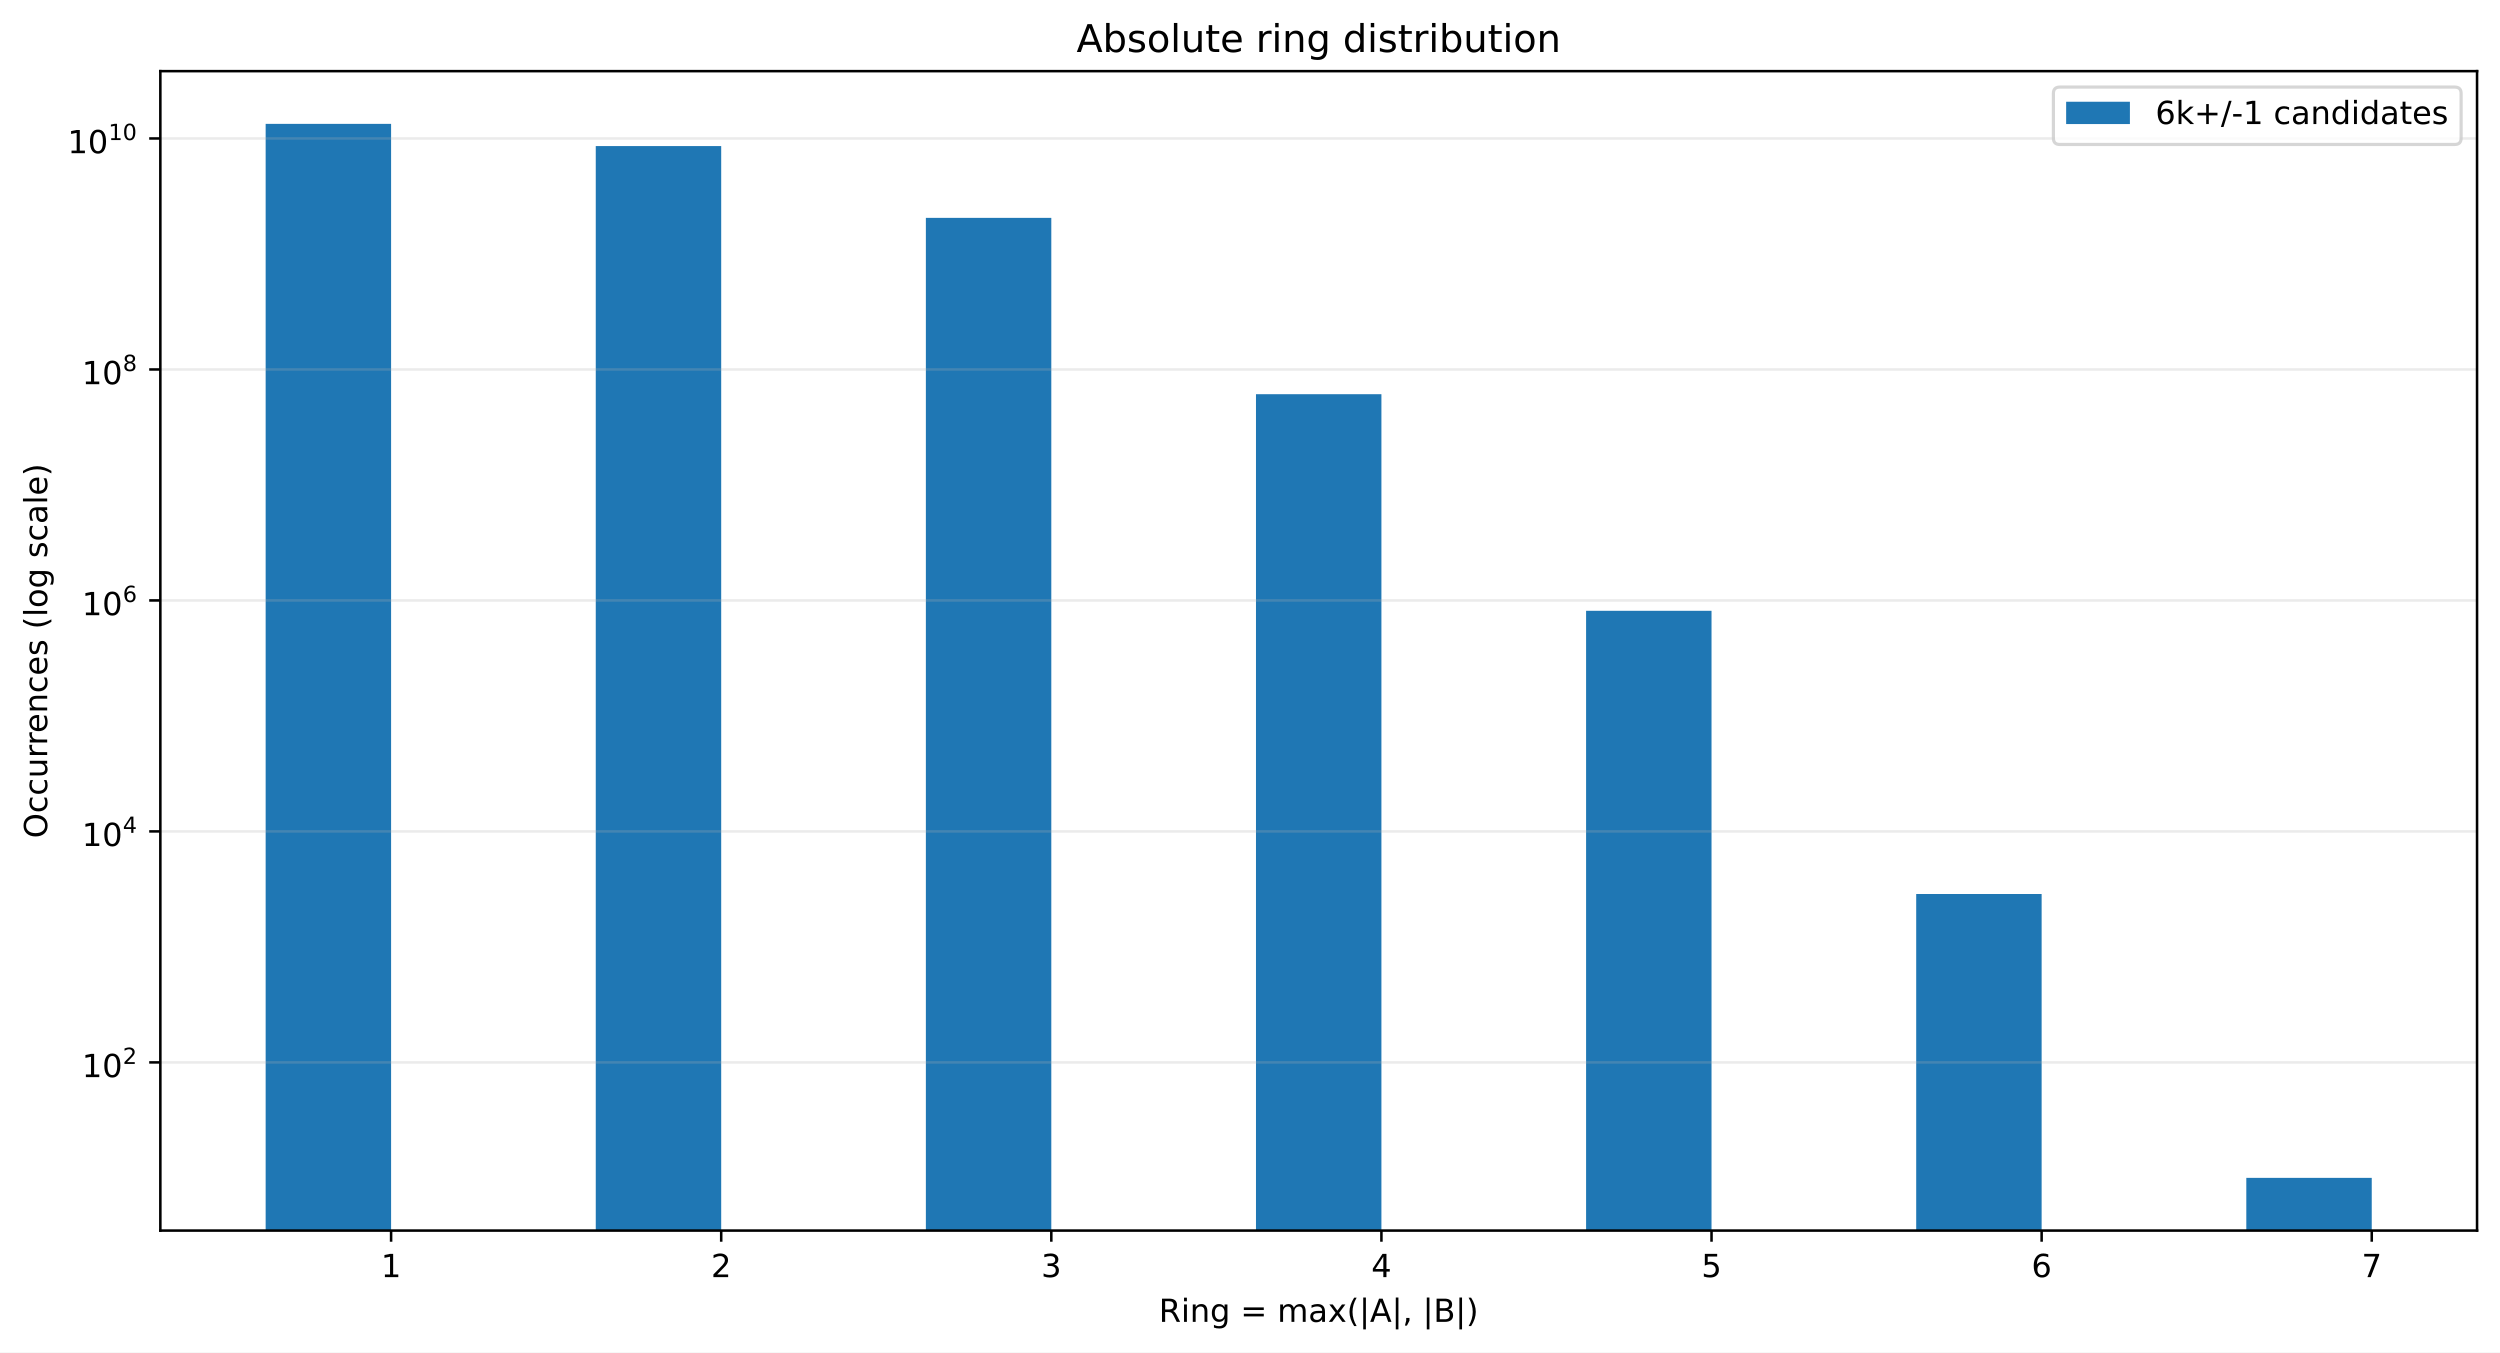
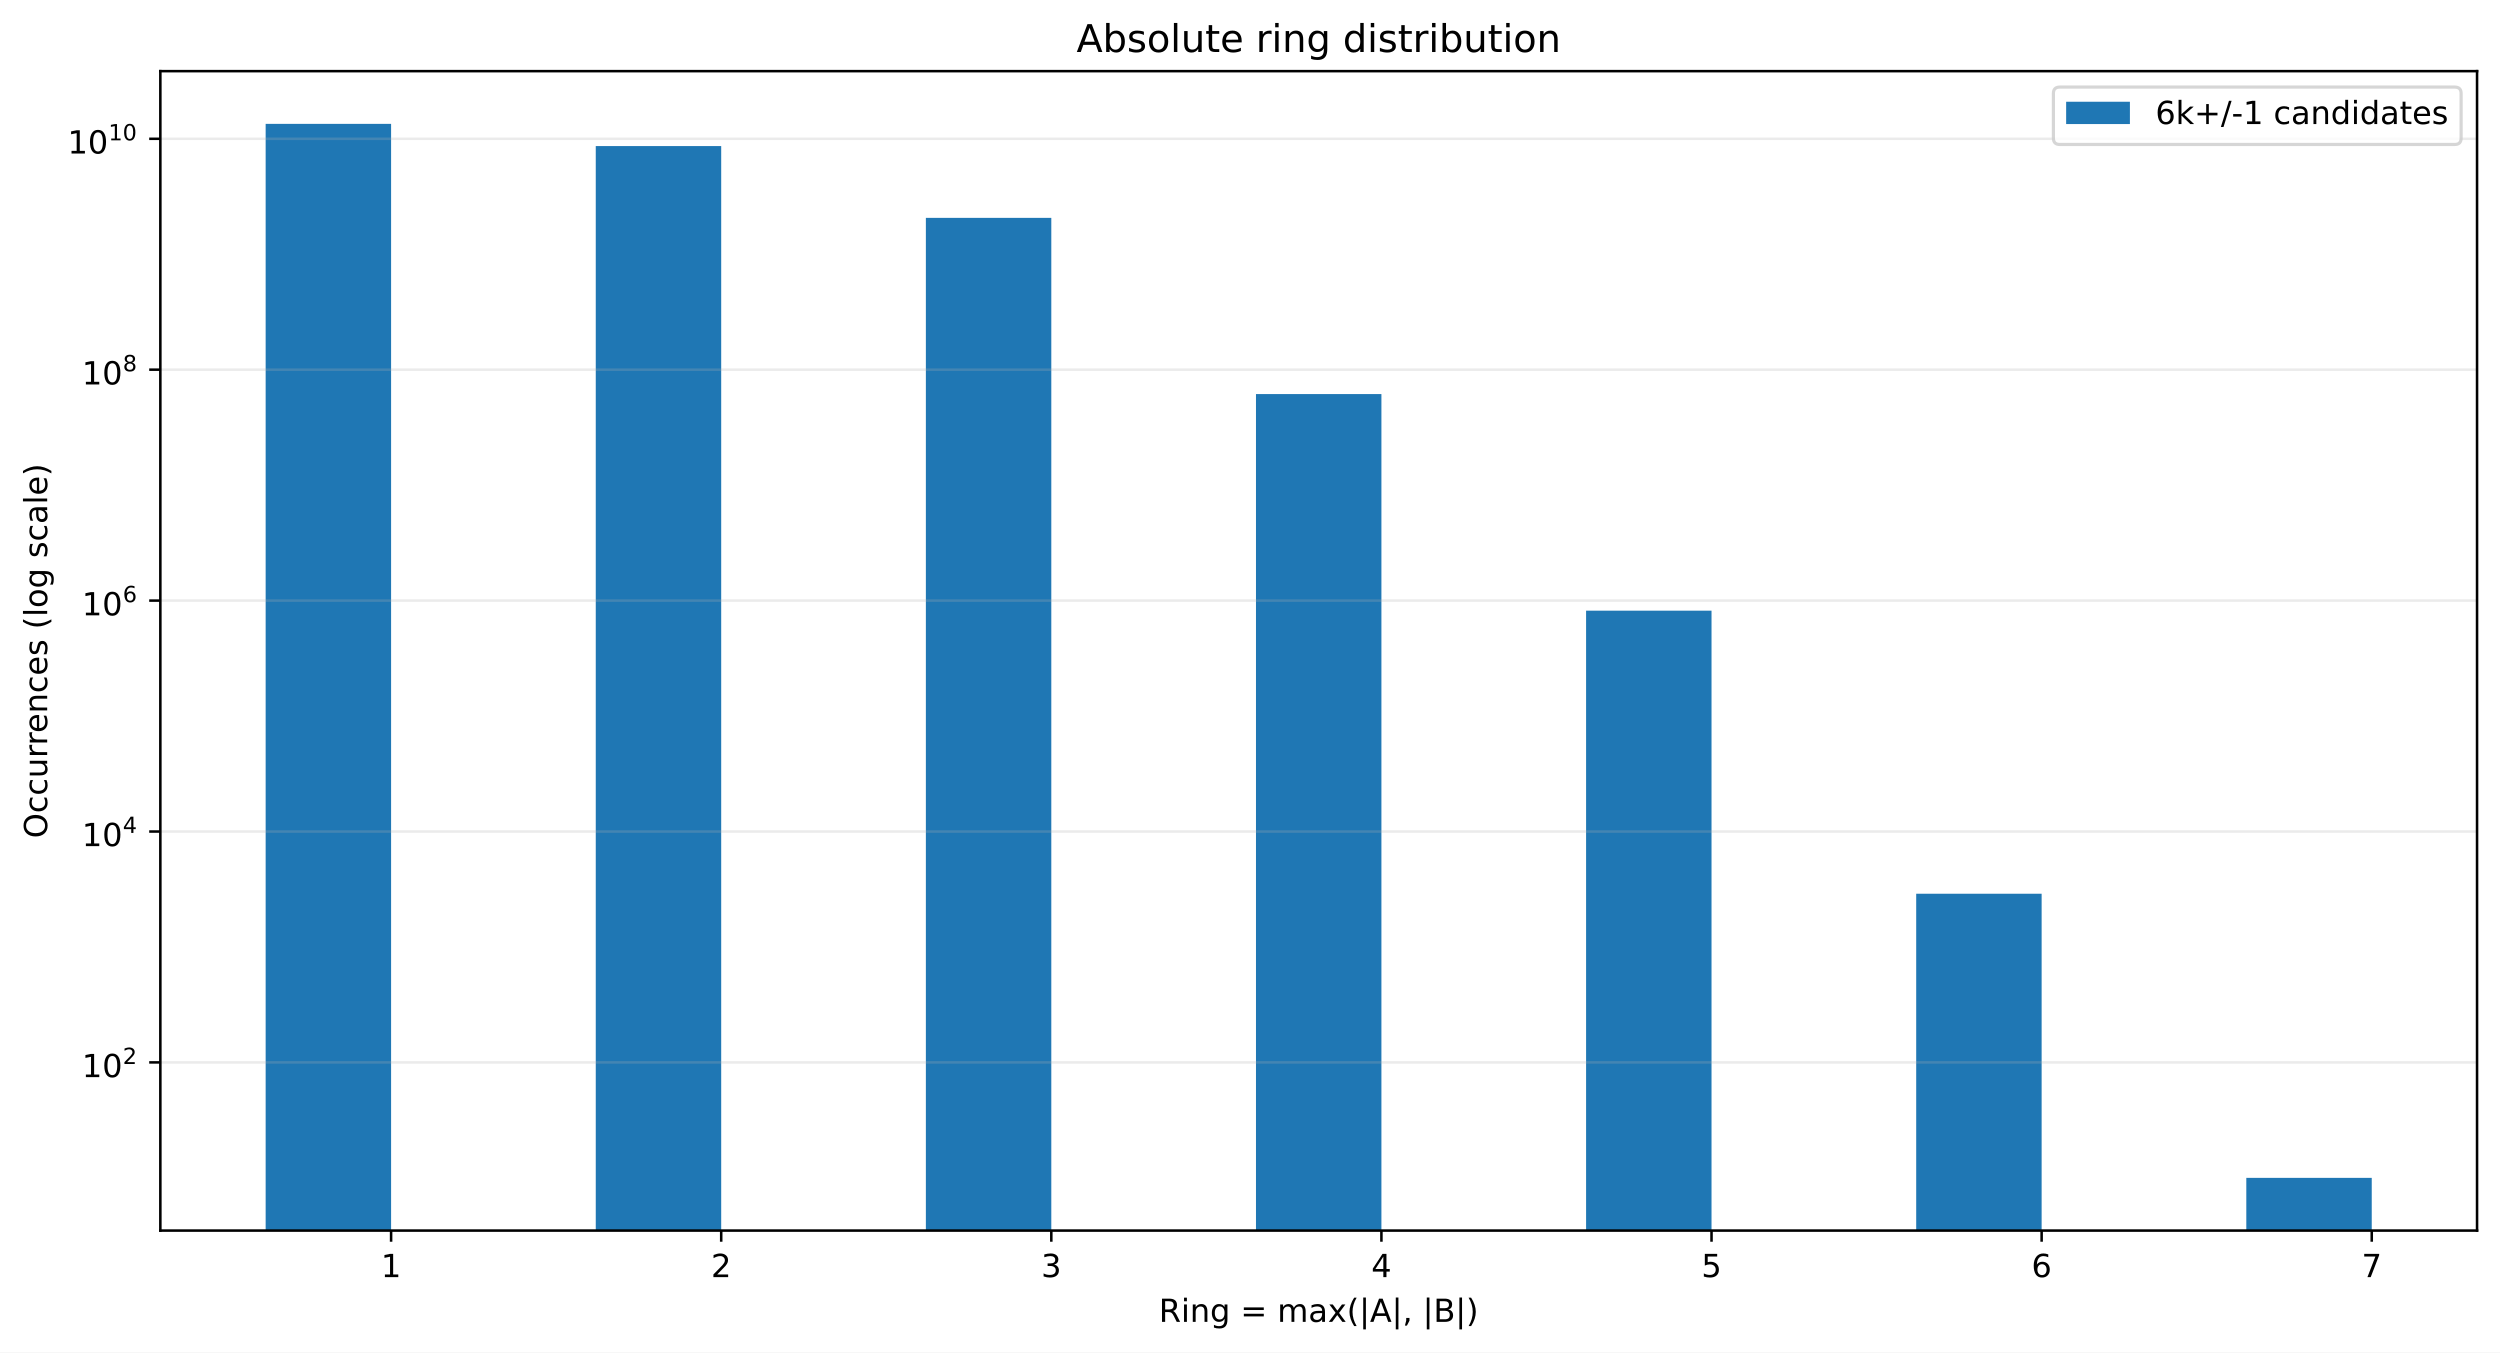
<svg xmlns="http://www.w3.org/2000/svg" xmlns:xlink="http://www.w3.org/1999/xlink" width="784.258pt" height="424.28pt" viewBox="0 0 784.258 424.28" version="1.1">
  <defs>
    <style type="text/css">*{stroke-linejoin: round; stroke-linecap: butt}</style>
  </defs>
  <g id="figure_1">
    <g id="patch_1">
      <path d="M 0 424.28  L 784.258 424.28  L 784.258 0  L 0 0  z " style="fill: #ffffff" />
    </g>
    <g id="axes_1">
      <g id="patch_2">
        <path d="M 50.301 386.036  L 777.058 386.036  L 777.058 22.318  L 50.301 22.318  z " style="fill: #ffffff" />
      </g>
      <g id="patch_3">
-         <path d="M 83.335 36634.603  L 122.687 36634.603  L 122.687 38.851  L 83.335 38.851  z " clip-path="url(#pd83f4d2176)" style="fill: #1f77b4" />
+         <path d="M 83.335 36624.26  L 122.687 36624.26  L 122.687 38.851  L 83.335 38.851  z " clip-path="url(#pac79f79b85)" style="fill: #1f77b4" />
      </g>
      <g id="patch_4">
-         <path d="M 186.891 36634.603  L 226.243 36634.603  L 226.243 45.824  L 186.891 45.824  z " clip-path="url(#pd83f4d2176)" style="fill: #1f77b4" />
+         <path d="M 186.891 36624.26  L 226.243 36624.26  L 226.243 45.822  L 186.891 45.822  z " clip-path="url(#pac79f79b85)" style="fill: #1f77b4" />
      </g>
      <g id="patch_5">
-         <path d="M 290.448 36634.603  L 329.799 36634.603  L 329.799 68.347  L 290.448 68.347  z " clip-path="url(#pd83f4d2176)" style="fill: #1f77b4" />
+         <path d="M 290.448 36624.26  L 329.799 36624.26  L 329.799 68.339  L 290.448 68.339  z " clip-path="url(#pac79f79b85)" style="fill: #1f77b4" />
      </g>
      <g id="patch_6">
-         <path d="M 394.004 36634.603  L 433.355 36634.603  L 433.355 123.654  L 394.004 123.654  z " clip-path="url(#pd83f4d2176)" style="fill: #1f77b4" />
+         <path d="M 394.004 36624.26  L 433.355 36624.26  L 433.355 123.629  L 394.004 123.629  z " clip-path="url(#pac79f79b85)" style="fill: #1f77b4" />
      </g>
      <g id="patch_7">
-         <path d="M 497.56 36634.603  L 536.912 36634.603  L 536.912 191.607  L 497.56 191.607  z " clip-path="url(#pd83f4d2176)" style="fill: #1f77b4" />
+         <path d="M 497.56 36624.26  L 536.912 36624.26  L 536.912 191.563  L 497.56 191.563  z " clip-path="url(#pac79f79b85)" style="fill: #1f77b4" />
      </g>
      <g id="patch_8">
-         <path d="M 601.116 36634.603  L 640.468 36634.603  L 640.468 280.457  L 601.116 280.457  z " clip-path="url(#pd83f4d2176)" style="fill: #1f77b4" />
+         <path d="M 601.116 36624.26  L 640.468 36624.26  L 640.468 280.357  L 601.116 280.357  z " clip-path="url(#pac79f79b85)" style="fill: #1f77b4" />
      </g>
      <g id="patch_9">
-         <path d="M 704.673 36634.603  L 744.024 36634.603  L 744.024 369.503  L 704.673 369.503  z " clip-path="url(#pd83f4d2176)" style="fill: #1f77b4" />
+         <path d="M 704.673 36624.26  L 744.024 36624.26  L 744.024 369.503  L 704.673 369.503  z " clip-path="url(#pac79f79b85)" style="fill: #1f77b4" />
      </g>
      <g id="matplotlib.axis_1">
        <g id="xtick_1">
          <g id="line2d_1">
            <defs>
-               <path id="m7e9b972727" d="M 0 0  L 0 3.5  " style="stroke: #000000; stroke-width: 0.8" />
+               <path id="m4d14ade709" d="M 0 0  L 0 3.5  " style="stroke: #000000; stroke-width: 0.8" />
            </defs>
            <g>
-               <use xlink:href="#m7e9b972727" x="122.687" y="386.036" style="stroke: #000000; stroke-width: 0.8" />
+               <use xlink:href="#m4d14ade709" x="122.687" y="386.036" style="stroke: #000000; stroke-width: 0.8" />
            </g>
          </g>
          <g id="text_1">
            <g transform="translate(119.5053 400.6334) scale(0.1 -0.1)">
              <defs>
                <path id="DejaVuSans-14" d="M 794 531  L 1825 531  L 1825 4091  L 703 3866  L 703 4441  L 1819 4666  L 2450 4666  L 2450 531  L 3481 531  L 3481 0  L 794 0  L 794 531  z " transform="scale(0.015625)" />
              </defs>
              <use xlink:href="#DejaVuSans-14" />
            </g>
          </g>
        </g>
        <g id="xtick_2">
          <g id="line2d_2">
            <g>
-               <use xlink:href="#m7e9b972727" x="226.243" y="386.036" style="stroke: #000000; stroke-width: 0.8" />
+               <use xlink:href="#m4d14ade709" x="226.243" y="386.036" style="stroke: #000000; stroke-width: 0.8" />
            </g>
          </g>
          <g id="text_2">
            <g transform="translate(223.0616 400.6334) scale(0.1 -0.1)">
              <defs>
                <path id="DejaVuSans-15" d="M 1228 531  L 3431 531  L 3431 0  L 469 0  L 469 531  Q 828 903 1448 1529  Q 2069 2156 2228 2338  Q 2531 2678 2651 2914  Q 2772 3150 2772 3378  Q 2772 3750 2511 3984  Q 2250 4219 1831 4219  Q 1534 4219 1204 4116  Q 875 4013 500 3803  L 500 4441  Q 881 4594 1212 4672  Q 1544 4750 1819 4750  Q 2544 4750 2975 4387  Q 3406 4025 3406 3419  Q 3406 3131 3298 2873  Q 3191 2616 2906 2266  Q 2828 2175 2409 1742  Q 1991 1309 1228 531  z " transform="scale(0.015625)" />
              </defs>
              <use xlink:href="#DejaVuSans-15" />
            </g>
          </g>
        </g>
        <g id="xtick_3">
          <g id="line2d_3">
            <g>
-               <use xlink:href="#m7e9b972727" x="329.799" y="386.036" style="stroke: #000000; stroke-width: 0.8" />
+               <use xlink:href="#m4d14ade709" x="329.799" y="386.036" style="stroke: #000000; stroke-width: 0.8" />
            </g>
          </g>
          <g id="text_3">
            <g transform="translate(326.6178 400.6334) scale(0.1 -0.1)">
              <defs>
                <path id="DejaVuSans-16" d="M 2597 2516  Q 3050 2419 3304 2112  Q 3559 1806 3559 1356  Q 3559 666 3084 287  Q 2609 -91 1734 -91  Q 1441 -91 1130 -33  Q 819 25 488 141  L 488 750  Q 750 597 1062 519  Q 1375 441 1716 441  Q 2309 441 2620 675  Q 2931 909 2931 1356  Q 2931 1769 2642 2001  Q 2353 2234 1838 2234  L 1294 2234  L 1294 2753  L 1863 2753  Q 2328 2753 2575 2939  Q 2822 3125 2822 3475  Q 2822 3834 2567 4026  Q 2313 4219 1838 4219  Q 1578 4219 1281 4162  Q 984 4106 628 3988  L 628 4550  Q 988 4650 1302 4700  Q 1616 4750 1894 4750  Q 2613 4750 3031 4423  Q 3450 4097 3450 3541  Q 3450 3153 3228 2886  Q 3006 2619 2597 2516  z " transform="scale(0.015625)" />
              </defs>
              <use xlink:href="#DejaVuSans-16" />
            </g>
          </g>
        </g>
        <g id="xtick_4">
          <g id="line2d_4">
            <g>
-               <use xlink:href="#m7e9b972727" x="433.355" y="386.036" style="stroke: #000000; stroke-width: 0.8" />
+               <use xlink:href="#m4d14ade709" x="433.355" y="386.036" style="stroke: #000000; stroke-width: 0.8" />
            </g>
          </g>
          <g id="text_4">
            <g transform="translate(430.174 400.6334) scale(0.1 -0.1)">
              <defs>
                <path id="DejaVuSans-17" d="M 2419 4116  L 825 1625  L 2419 1625  L 2419 4116  z M 2253 4666  L 3047 4666  L 3047 1625  L 3713 1625  L 3713 1100  L 3047 1100  L 3047 0  L 2419 0  L 2419 1100  L 313 1100  L 313 1709  L 2253 4666  z " transform="scale(0.015625)" />
              </defs>
              <use xlink:href="#DejaVuSans-17" />
            </g>
          </g>
        </g>
        <g id="xtick_5">
          <g id="line2d_5">
            <g>
-               <use xlink:href="#m7e9b972727" x="536.912" y="386.036" style="stroke: #000000; stroke-width: 0.8" />
+               <use xlink:href="#m4d14ade709" x="536.912" y="386.036" style="stroke: #000000; stroke-width: 0.8" />
            </g>
          </g>
          <g id="text_5">
            <g transform="translate(533.7303 400.6334) scale(0.1 -0.1)">
              <defs>
                <path id="DejaVuSans-18" d="M 691 4666  L 3169 4666  L 3169 4134  L 1269 4134  L 1269 2991  Q 1406 3038 1543 3061  Q 1681 3084 1819 3084  Q 2600 3084 3056 2656  Q 3513 2228 3513 1497  Q 3513 744 3044 326  Q 2575 -91 1722 -91  Q 1428 -91 1123 -41  Q 819 9 494 109  L 494 744  Q 775 591 1075 516  Q 1375 441 1709 441  Q 2250 441 2565 725  Q 2881 1009 2881 1497  Q 2881 1984 2565 2268  Q 2250 2553 1709 2553  Q 1456 2553 1204 2497  Q 953 2441 691 2322  L 691 4666  z " transform="scale(0.015625)" />
              </defs>
              <use xlink:href="#DejaVuSans-18" />
            </g>
          </g>
        </g>
        <g id="xtick_6">
          <g id="line2d_6">
            <g>
-               <use xlink:href="#m7e9b972727" x="640.468" y="386.036" style="stroke: #000000; stroke-width: 0.8" />
+               <use xlink:href="#m4d14ade709" x="640.468" y="386.036" style="stroke: #000000; stroke-width: 0.8" />
            </g>
          </g>
          <g id="text_6">
            <g transform="translate(637.2865 400.6334) scale(0.1 -0.1)">
              <defs>
                <path id="DejaVuSans-19" d="M 2113 2584  Q 1688 2584 1439 2293  Q 1191 2003 1191 1497  Q 1191 994 1439 701  Q 1688 409 2113 409  Q 2538 409 2786 701  Q 3034 994 3034 1497  Q 3034 2003 2786 2293  Q 2538 2584 2113 2584  z M 3366 4563  L 3366 3988  Q 3128 4100 2886 4159  Q 2644 4219 2406 4219  Q 1781 4219 1451 3797  Q 1122 3375 1075 2522  Q 1259 2794 1537 2939  Q 1816 3084 2150 3084  Q 2853 3084 3261 2657  Q 3669 2231 3669 1497  Q 3669 778 3244 343  Q 2819 -91 2113 -91  Q 1303 -91 875 529  Q 447 1150 447 2328  Q 447 3434 972 4092  Q 1497 4750 2381 4750  Q 2619 4750 2861 4703  Q 3103 4656 3366 4563  z " transform="scale(0.015625)" />
              </defs>
              <use xlink:href="#DejaVuSans-19" />
            </g>
          </g>
        </g>
        <g id="xtick_7">
          <g id="line2d_7">
            <g>
-               <use xlink:href="#m7e9b972727" x="744.024" y="386.036" style="stroke: #000000; stroke-width: 0.8" />
+               <use xlink:href="#m4d14ade709" x="744.024" y="386.036" style="stroke: #000000; stroke-width: 0.8" />
            </g>
          </g>
          <g id="text_7">
            <g transform="translate(740.8427 400.6334) scale(0.1 -0.1)">
              <defs>
                <path id="DejaVuSans-1a" d="M 525 4666  L 3525 4666  L 3525 4397  L 1831 0  L 1172 0  L 2766 4134  L 525 4134  L 525 4666  z " transform="scale(0.015625)" />
              </defs>
              <use xlink:href="#DejaVuSans-1a" />
            </g>
          </g>
        </g>
        <g id="text_8">
          <g transform="translate(363.5437 414.678) scale(0.1 -0.1)">
            <defs>
              <path id="DejaVuSans-35" d="M 2841 2188  Q 3044 2119 3236 1894  Q 3428 1669 3622 1275  L 4263 0  L 3584 0  L 2988 1197  Q 2756 1666 2539 1819  Q 2322 1972 1947 1972  L 1259 1972  L 1259 0  L 628 0  L 628 4666  L 2053 4666  Q 2853 4666 3247 4331  Q 3641 3997 3641 3322  Q 3641 2881 3436 2590  Q 3231 2300 2841 2188  z M 1259 4147  L 1259 2491  L 2053 2491  Q 2509 2491 2742 2702  Q 2975 2913 2975 3322  Q 2975 3731 2742 3939  Q 2509 4147 2053 4147  L 1259 4147  z " transform="scale(0.015625)" />
              <path id="DejaVuSans-4c" d="M 603 3500  L 1178 3500  L 1178 0  L 603 0  L 603 3500  z M 603 4863  L 1178 4863  L 1178 4134  L 603 4134  L 603 4863  z " transform="scale(0.015625)" />
              <path id="DejaVuSans-51" d="M 3513 2113  L 3513 0  L 2938 0  L 2938 2094  Q 2938 2591 2744 2837  Q 2550 3084 2163 3084  Q 1697 3084 1428 2787  Q 1159 2491 1159 1978  L 1159 0  L 581 0  L 581 3500  L 1159 3500  L 1159 2956  Q 1366 3272 1645 3428  Q 1925 3584 2291 3584  Q 2894 3584 3203 3211  Q 3513 2838 3513 2113  z " transform="scale(0.015625)" />
              <path id="DejaVuSans-4a" d="M 2906 1791  Q 2906 2416 2648 2759  Q 2391 3103 1925 3103  Q 1463 3103 1205 2759  Q 947 2416 947 1791  Q 947 1169 1205 825  Q 1463 481 1925 481  Q 2391 481 2648 825  Q 2906 1169 2906 1791  z M 3481 434  Q 3481 -459 3084 -895  Q 2688 -1331 1869 -1331  Q 1566 -1331 1297 -1286  Q 1028 -1241 775 -1147  L 775 -588  Q 1028 -725 1275 -790  Q 1522 -856 1778 -856  Q 2344 -856 2625 -561  Q 2906 -266 2906 331  L 2906 616  Q 2728 306 2450 153  Q 2172 0 1784 0  Q 1141 0 747 490  Q 353 981 353 1791  Q 353 2603 747 3093  Q 1141 3584 1784 3584  Q 2172 3584 2450 3431  Q 2728 3278 2906 2969  L 2906 3500  L 3481 3500  L 3481 434  z " transform="scale(0.015625)" />
              <path id="DejaVuSans-3" transform="scale(0.015625)" />
              <path id="DejaVuSans-20" d="M 678 2906  L 4684 2906  L 4684 2381  L 678 2381  L 678 2906  z M 678 1631  L 4684 1631  L 4684 1100  L 678 1100  L 678 1631  z " transform="scale(0.015625)" />
              <path id="DejaVuSans-50" d="M 3328 2828  Q 3544 3216 3844 3400  Q 4144 3584 4550 3584  Q 5097 3584 5394 3201  Q 5691 2819 5691 2113  L 5691 0  L 5113 0  L 5113 2094  Q 5113 2597 4934 2840  Q 4756 3084 4391 3084  Q 3944 3084 3684 2787  Q 3425 2491 3425 1978  L 3425 0  L 2847 0  L 2847 2094  Q 2847 2600 2669 2842  Q 2491 3084 2119 3084  Q 1678 3084 1418 2786  Q 1159 2488 1159 1978  L 1159 0  L 581 0  L 581 3500  L 1159 3500  L 1159 2956  Q 1356 3278 1631 3431  Q 1906 3584 2284 3584  Q 2666 3584 2933 3390  Q 3200 3197 3328 2828  z " transform="scale(0.015625)" />
              <path id="DejaVuSans-44" d="M 2194 1759  Q 1497 1759 1228 1600  Q 959 1441 959 1056  Q 959 750 1161 570  Q 1363 391 1709 391  Q 2188 391 2477 730  Q 2766 1069 2766 1631  L 2766 1759  L 2194 1759  z M 3341 1997  L 3341 0  L 2766 0  L 2766 531  Q 2569 213 2275 61  Q 1981 -91 1556 -91  Q 1019 -91 701 211  Q 384 513 384 1019  Q 384 1609 779 1909  Q 1175 2209 1959 2209  L 2766 2209  L 2766 2266  Q 2766 2663 2505 2880  Q 2244 3097 1772 3097  Q 1472 3097 1187 3025  Q 903 2953 641 2809  L 641 3341  Q 956 3463 1253 3523  Q 1550 3584 1831 3584  Q 2591 3584 2966 3190  Q 3341 2797 3341 1997  z " transform="scale(0.015625)" />
              <path id="DejaVuSans-5b" d="M 3513 3500  L 2247 1797  L 3578 0  L 2900 0  L 1881 1375  L 863 0  L 184 0  L 1544 1831  L 300 3500  L 978 3500  L 1906 2253  L 2834 3500  L 3513 3500  z " transform="scale(0.015625)" />
              <path id="DejaVuSans-b" d="M 1984 4856  Q 1566 4138 1362 3434  Q 1159 2731 1159 2009  Q 1159 1288 1364 580  Q 1569 -128 1984 -844  L 1484 -844  Q 1016 -109 783 600  Q 550 1309 550 2009  Q 550 2706 781 3412  Q 1013 4119 1484 4856  L 1984 4856  z " transform="scale(0.015625)" />
              <path id="DejaVuSans-5f" d="M 1344 4891  L 1344 -1509  L 813 -1509  L 813 4891  L 1344 4891  z " transform="scale(0.015625)" />
              <path id="DejaVuSans-24" d="M 2188 4044  L 1331 1722  L 3047 1722  L 2188 4044  z M 1831 4666  L 2547 4666  L 4325 0  L 3669 0  L 3244 1197  L 1141 1197  L 716 0  L 50 0  L 1831 4666  z " transform="scale(0.015625)" />
              <path id="DejaVuSans-f" d="M 750 794  L 1409 794  L 1409 256  L 897 -744  L 494 -744  L 750 256  L 750 794  z " transform="scale(0.015625)" />
              <path id="DejaVuSans-25" d="M 1259 2228  L 1259 519  L 2272 519  Q 2781 519 3026 730  Q 3272 941 3272 1375  Q 3272 1813 3026 2020  Q 2781 2228 2272 2228  L 1259 2228  z M 1259 4147  L 1259 2741  L 2194 2741  Q 2656 2741 2882 2914  Q 3109 3088 3109 3444  Q 3109 3797 2882 3972  Q 2656 4147 2194 4147  L 1259 4147  z M 628 4666  L 2241 4666  Q 2963 4666 3353 4366  Q 3744 4066 3744 3513  Q 3744 3084 3544 2831  Q 3344 2578 2956 2516  Q 3422 2416 3680 2098  Q 3938 1781 3938 1306  Q 3938 681 3513 340  Q 3088 0 2303 0  L 628 0  L 628 4666  z " transform="scale(0.015625)" />
              <path id="DejaVuSans-c" d="M 513 4856  L 1013 4856  Q 1481 4119 1714 3412  Q 1947 2706 1947 2009  Q 1947 1309 1714 600  Q 1481 -109 1013 -844  L 513 -844  Q 928 -128 1133 580  Q 1338 1288 1338 2009  Q 1338 2731 1133 3434  Q 928 4138 513 4856  z " transform="scale(0.015625)" />
            </defs>
            <use xlink:href="#DejaVuSans-35" />
            <use xlink:href="#DejaVuSans-4c" transform="translate(69.48438 0)" />
            <use xlink:href="#DejaVuSans-51" transform="translate(97.26562 0)" />
            <use xlink:href="#DejaVuSans-4a" transform="translate(160.6406 0)" />
            <use xlink:href="#DejaVuSans-3" transform="translate(224.125 0)" />
            <use xlink:href="#DejaVuSans-20" transform="translate(255.9062 0)" />
            <use xlink:href="#DejaVuSans-3" transform="translate(339.7031 0)" />
            <use xlink:href="#DejaVuSans-50" transform="translate(371.4844 0)" />
            <use xlink:href="#DejaVuSans-44" transform="translate(468.8906 0)" />
            <use xlink:href="#DejaVuSans-5b" transform="translate(530.1719 0)" />
            <use xlink:href="#DejaVuSans-b" transform="translate(589.3594 0)" />
            <use xlink:href="#DejaVuSans-5f" transform="translate(628.375 0)" />
            <use xlink:href="#DejaVuSans-24" transform="translate(662.0625 0)" />
            <use xlink:href="#DejaVuSans-5f" transform="translate(730.4688 0)" />
            <use xlink:href="#DejaVuSans-f" transform="translate(764.1562 0)" />
            <use xlink:href="#DejaVuSans-3" transform="translate(795.9375 0)" />
            <use xlink:href="#DejaVuSans-5f" transform="translate(827.7188 0)" />
            <use xlink:href="#DejaVuSans-25" transform="translate(861.4062 0)" />
            <use xlink:href="#DejaVuSans-5f" transform="translate(930.0156 0)" />
            <use xlink:href="#DejaVuSans-c" transform="translate(963.7031 0)" />
          </g>
        </g>
      </g>
      <g id="matplotlib.axis_2">
        <g id="ytick_1">
          <g id="line2d_8">
-             <path d="M 50.301 333.274  L 777.058 333.274  " clip-path="url(#pd83f4d2176)" style="fill: none; stroke: #b0b0b0; stroke-opacity: 0.25; stroke-width: 0.8; stroke-linecap: square" />
+             <path d="M 50.301 333.285  L 777.058 333.285  " clip-path="url(#pac79f79b85)" style="fill: none; stroke: #b0b0b0; stroke-opacity: 0.25; stroke-width: 0.8; stroke-linecap: square" />
          </g>
          <g id="line2d_9">
            <defs>
-               <path id="m13b9e0df27" d="M 0 0  L -3.5 0  " style="stroke: #000000; stroke-width: 0.8" />
+               <path id="m7f73e4509e" d="M 0 0  L -3.5 0  " style="stroke: #000000; stroke-width: 0.8" />
            </defs>
            <g>
-               <use xlink:href="#m13b9e0df27" x="50.301" y="333.274" style="stroke: #000000; stroke-width: 0.8" />
+               <use xlink:href="#m7f73e4509e" x="50.301" y="333.285" style="stroke: #000000; stroke-width: 0.8" />
            </g>
          </g>
          <g id="text_9">
-             <g transform="translate(25.70078 337.9743) scale(0.1 -0.1)">
+             <g transform="translate(25.70078 337.9846) scale(0.1 -0.1)">
              <defs>
                <path id="DejaVuSans-13" d="M 2034 4250  Q 1547 4250 1301 3770  Q 1056 3291 1056 2328  Q 1056 1369 1301 889  Q 1547 409 2034 409  Q 2525 409 2770 889  Q 3016 1369 3016 2328  Q 3016 3291 2770 3770  Q 2525 4250 2034 4250  z M 2034 4750  Q 2819 4750 3233 4129  Q 3647 3509 3647 2328  Q 3647 1150 3233 529  Q 2819 -91 2034 -91  Q 1250 -91 836 529  Q 422 1150 422 2328  Q 422 3509 836 4129  Q 1250 4750 2034 4750  z " transform="scale(0.015625)" />
              </defs>
              <use xlink:href="#DejaVuSans-14" transform="translate(0 0.746875)" />
              <use xlink:href="#DejaVuSans-13" transform="translate(63.62305 0.746875)" />
              <use xlink:href="#DejaVuSans-15" transform="translate(128.2031 42.04688) scale(0.7)" />
            </g>
          </g>
        </g>
        <g id="ytick_2">
          <g id="line2d_10">
-             <path d="M 50.301 260.817  L 777.058 260.817  " clip-path="url(#pd83f4d2176)" style="fill: none; stroke: #b0b0b0; stroke-opacity: 0.25; stroke-width: 0.8; stroke-linecap: square" />
+             <path d="M 50.301 260.848  L 777.058 260.848  " clip-path="url(#pac79f79b85)" style="fill: none; stroke: #b0b0b0; stroke-opacity: 0.25; stroke-width: 0.8; stroke-linecap: square" />
          </g>
          <g id="line2d_11">
            <g>
-               <use xlink:href="#m13b9e0df27" x="50.301" y="260.817" style="stroke: #000000; stroke-width: 0.8" />
+               <use xlink:href="#m7f73e4509e" x="50.301" y="260.848" style="stroke: #000000; stroke-width: 0.8" />
            </g>
          </g>
          <g id="text_10">
-             <g transform="translate(25.70078 265.4665) scale(0.1 -0.1)">
+             <g transform="translate(25.70078 265.4975) scale(0.1 -0.1)">
              <use xlink:href="#DejaVuSans-14" transform="translate(0 0.665625)" />
              <use xlink:href="#DejaVuSans-13" transform="translate(63.62305 0.665625)" />
              <use xlink:href="#DejaVuSans-17" transform="translate(128.2031 41.96563) scale(0.7)" />
            </g>
          </g>
        </g>
        <g id="ytick_3">
          <g id="line2d_12">
-             <path d="M 50.301 188.359  L 777.058 188.359  " clip-path="url(#pd83f4d2176)" style="fill: none; stroke: #b0b0b0; stroke-opacity: 0.25; stroke-width: 0.8; stroke-linecap: square" />
+             <path d="M 50.301 188.41  L 777.058 188.41  " clip-path="url(#pac79f79b85)" style="fill: none; stroke: #b0b0b0; stroke-opacity: 0.25; stroke-width: 0.8; stroke-linecap: square" />
          </g>
          <g id="line2d_13">
            <g>
-               <use xlink:href="#m13b9e0df27" x="50.301" y="188.359" style="stroke: #000000; stroke-width: 0.8" />
+               <use xlink:href="#m7f73e4509e" x="50.301" y="188.41" style="stroke: #000000; stroke-width: 0.8" />
            </g>
          </g>
          <g id="text_11">
-             <g transform="translate(25.70078 193.0588) scale(0.1 -0.1)">
+             <g transform="translate(25.70078 193.1105) scale(0.1 -0.1)">
              <use xlink:href="#DejaVuSans-14" transform="translate(0 0.746875)" />
              <use xlink:href="#DejaVuSans-13" transform="translate(63.62305 0.746875)" />
              <use xlink:href="#DejaVuSans-19" transform="translate(128.2031 42.04688) scale(0.7)" />
            </g>
          </g>
        </g>
        <g id="ytick_4">
          <g id="line2d_14">
-             <path d="M 50.301 115.901  L 777.058 115.901  " clip-path="url(#pd83f4d2176)" style="fill: none; stroke: #b0b0b0; stroke-opacity: 0.25; stroke-width: 0.8; stroke-linecap: square" />
+             <path d="M 50.301 115.973  L 777.058 115.973  " clip-path="url(#pac79f79b85)" style="fill: none; stroke: #b0b0b0; stroke-opacity: 0.25; stroke-width: 0.8; stroke-linecap: square" />
          </g>
          <g id="line2d_15">
            <g>
-               <use xlink:href="#m13b9e0df27" x="50.301" y="115.901" style="stroke: #000000; stroke-width: 0.8" />
+               <use xlink:href="#m7f73e4509e" x="50.301" y="115.973" style="stroke: #000000; stroke-width: 0.8" />
            </g>
          </g>
          <g id="text_12">
-             <g transform="translate(25.70078 120.6011) scale(0.1 -0.1)">
+             <g transform="translate(25.70078 120.6734) scale(0.1 -0.1)">
              <defs>
                <path id="DejaVuSans-1b" d="M 2034 2216  Q 1584 2216 1326 1975  Q 1069 1734 1069 1313  Q 1069 891 1326 650  Q 1584 409 2034 409  Q 2484 409 2743 651  Q 3003 894 3003 1313  Q 3003 1734 2745 1975  Q 2488 2216 2034 2216  z M 1403 2484  Q 997 2584 770 2862  Q 544 3141 544 3541  Q 544 4100 942 4425  Q 1341 4750 2034 4750  Q 2731 4750 3128 4425  Q 3525 4100 3525 3541  Q 3525 3141 3298 2862  Q 3072 2584 2669 2484  Q 3125 2378 3379 2068  Q 3634 1759 3634 1313  Q 3634 634 3220 271  Q 2806 -91 2034 -91  Q 1263 -91 848 271  Q 434 634 434 1313  Q 434 1759 690 2068  Q 947 2378 1403 2484  z M 1172 3481  Q 1172 3119 1398 2916  Q 1625 2713 2034 2713  Q 2441 2713 2670 2916  Q 2900 3119 2900 3481  Q 2900 3844 2670 4047  Q 2441 4250 2034 4250  Q 1625 4250 1398 4047  Q 1172 3844 1172 3481  z " transform="scale(0.015625)" />
              </defs>
              <use xlink:href="#DejaVuSans-14" transform="translate(0 0.746875)" />
              <use xlink:href="#DejaVuSans-13" transform="translate(63.62305 0.746875)" />
              <use xlink:href="#DejaVuSans-1b" transform="translate(128.2031 42.04688) scale(0.7)" />
            </g>
          </g>
        </g>
        <g id="ytick_5">
          <g id="line2d_16">
-             <path d="M 50.301 43.443  L 777.058 43.443  " clip-path="url(#pd83f4d2176)" style="fill: none; stroke: #b0b0b0; stroke-opacity: 0.25; stroke-width: 0.8; stroke-linecap: square" />
+             <path d="M 50.301 43.536  L 777.058 43.536  " clip-path="url(#pac79f79b85)" style="fill: none; stroke: #b0b0b0; stroke-opacity: 0.25; stroke-width: 0.8; stroke-linecap: square" />
          </g>
          <g id="line2d_17">
            <g>
-               <use xlink:href="#m13b9e0df27" x="50.301" y="43.443" style="stroke: #000000; stroke-width: 0.8" />
+               <use xlink:href="#m7f73e4509e" x="50.301" y="43.536" style="stroke: #000000; stroke-width: 0.8" />
            </g>
          </g>
          <g id="text_13">
-             <g transform="translate(21.20078 48.14332) scale(0.1 -0.1)">
+             <g transform="translate(21.20078 48.23631) scale(0.1 -0.1)">
              <use xlink:href="#DejaVuSans-14" transform="translate(0 0.746875)" />
              <use xlink:href="#DejaVuSans-13" transform="translate(63.62305 0.746875)" />
              <use xlink:href="#DejaVuSans-14" transform="translate(128.2031 42.04688) scale(0.7)" />
              <use xlink:href="#DejaVuSans-13" transform="translate(172.7393 42.04688) scale(0.7)" />
            </g>
          </g>
        </g>
        <g id="text_14">
          <g transform="translate(14.79844 262.9551) rotate(-90) scale(0.1 -0.1)">
            <defs>
              <path id="DejaVuSans-32" d="M 2522 4238  Q 1834 4238 1429 3725  Q 1025 3213 1025 2328  Q 1025 1447 1429 934  Q 1834 422 2522 422  Q 3209 422 3611 934  Q 4013 1447 4013 2328  Q 4013 3213 3611 3725  Q 3209 4238 2522 4238  z M 2522 4750  Q 3503 4750 4090 4092  Q 4678 3434 4678 2328  Q 4678 1225 4090 567  Q 3503 -91 2522 -91  Q 1538 -91 948 565  Q 359 1222 359 2328  Q 359 3434 948 4092  Q 1538 4750 2522 4750  z " transform="scale(0.015625)" />
              <path id="DejaVuSans-46" d="M 3122 3366  L 3122 2828  Q 2878 2963 2633 3030  Q 2388 3097 2138 3097  Q 1578 3097 1268 2742  Q 959 2388 959 1747  Q 959 1106 1268 751  Q 1578 397 2138 397  Q 2388 397 2633 464  Q 2878 531 3122 666  L 3122 134  Q 2881 22 2623 -34  Q 2366 -91 2075 -91  Q 1284 -91 818 406  Q 353 903 353 1747  Q 353 2603 823 3093  Q 1294 3584 2113 3584  Q 2378 3584 2631 3529  Q 2884 3475 3122 3366  z " transform="scale(0.015625)" />
              <path id="DejaVuSans-58" d="M 544 1381  L 544 3500  L 1119 3500  L 1119 1403  Q 1119 906 1312 657  Q 1506 409 1894 409  Q 2359 409 2629 706  Q 2900 1003 2900 1516  L 2900 3500  L 3475 3500  L 3475 0  L 2900 0  L 2900 538  Q 2691 219 2414 64  Q 2138 -91 1772 -91  Q 1169 -91 856 284  Q 544 659 544 1381  z M 1991 3584  L 1991 3584  z " transform="scale(0.015625)" />
              <path id="DejaVuSans-55" d="M 2631 2963  Q 2534 3019 2420 3045  Q 2306 3072 2169 3072  Q 1681 3072 1420 2755  Q 1159 2438 1159 1844  L 1159 0  L 581 0  L 581 3500  L 1159 3500  L 1159 2956  Q 1341 3275 1631 3429  Q 1922 3584 2338 3584  Q 2397 3584 2469 3576  Q 2541 3569 2628 3553  L 2631 2963  z " transform="scale(0.015625)" />
              <path id="DejaVuSans-48" d="M 3597 1894  L 3597 1613  L 953 1613  Q 991 1019 1311 708  Q 1631 397 2203 397  Q 2534 397 2845 478  Q 3156 559 3463 722  L 3463 178  Q 3153 47 2828 -22  Q 2503 -91 2169 -91  Q 1331 -91 842 396  Q 353 884 353 1716  Q 353 2575 817 3079  Q 1281 3584 2069 3584  Q 2775 3584 3186 3129  Q 3597 2675 3597 1894  z M 3022 2063  Q 3016 2534 2758 2815  Q 2500 3097 2075 3097  Q 1594 3097 1305 2825  Q 1016 2553 972 2059  L 3022 2063  z " transform="scale(0.015625)" />
              <path id="DejaVuSans-56" d="M 2834 3397  L 2834 2853  Q 2591 2978 2328 3040  Q 2066 3103 1784 3103  Q 1356 3103 1142 2972  Q 928 2841 928 2578  Q 928 2378 1081 2264  Q 1234 2150 1697 2047  L 1894 2003  Q 2506 1872 2764 1633  Q 3022 1394 3022 966  Q 3022 478 2636 193  Q 2250 -91 1575 -91  Q 1294 -91 989 -36  Q 684 19 347 128  L 347 722  Q 666 556 975 473  Q 1284 391 1588 391  Q 1994 391 2212 530  Q 2431 669 2431 922  Q 2431 1156 2273 1281  Q 2116 1406 1581 1522  L 1381 1569  Q 847 1681 609 1914  Q 372 2147 372 2553  Q 372 3047 722 3315  Q 1072 3584 1716 3584  Q 2034 3584 2315 3537  Q 2597 3491 2834 3397  z " transform="scale(0.015625)" />
              <path id="DejaVuSans-4f" d="M 603 4863  L 1178 4863  L 1178 0  L 603 0  L 603 4863  z " transform="scale(0.015625)" />
              <path id="DejaVuSans-52" d="M 1959 3097  Q 1497 3097 1228 2736  Q 959 2375 959 1747  Q 959 1119 1226 758  Q 1494 397 1959 397  Q 2419 397 2687 759  Q 2956 1122 2956 1747  Q 2956 2369 2687 2733  Q 2419 3097 1959 3097  z M 1959 3584  Q 2709 3584 3137 3096  Q 3566 2609 3566 1747  Q 3566 888 3137 398  Q 2709 -91 1959 -91  Q 1206 -91 779 398  Q 353 888 353 1747  Q 353 2609 779 3096  Q 1206 3584 1959 3584  z " transform="scale(0.015625)" />
            </defs>
            <use xlink:href="#DejaVuSans-32" />
            <use xlink:href="#DejaVuSans-46" transform="translate(78.71875 0)" />
            <use xlink:href="#DejaVuSans-46" transform="translate(133.7031 0)" />
            <use xlink:href="#DejaVuSans-58" transform="translate(188.6875 0)" />
            <use xlink:href="#DejaVuSans-55" transform="translate(252.0625 0)" />
            <use xlink:href="#DejaVuSans-55" transform="translate(291.4219 0)" />
            <use xlink:href="#DejaVuSans-48" transform="translate(330.3281 0)" />
            <use xlink:href="#DejaVuSans-51" transform="translate(391.8594 0)" />
            <use xlink:href="#DejaVuSans-46" transform="translate(455.2344 0)" />
            <use xlink:href="#DejaVuSans-48" transform="translate(510.2188 0)" />
            <use xlink:href="#DejaVuSans-56" transform="translate(571.75 0)" />
            <use xlink:href="#DejaVuSans-3" transform="translate(623.8438 0)" />
            <use xlink:href="#DejaVuSans-b" transform="translate(655.625 0)" />
            <use xlink:href="#DejaVuSans-4f" transform="translate(694.6406 0)" />
            <use xlink:href="#DejaVuSans-52" transform="translate(722.4219 0)" />
            <use xlink:href="#DejaVuSans-4a" transform="translate(783.6094 0)" />
            <use xlink:href="#DejaVuSans-3" transform="translate(847.0938 0)" />
            <use xlink:href="#DejaVuSans-56" transform="translate(878.875 0)" />
            <use xlink:href="#DejaVuSans-46" transform="translate(930.9688 0)" />
            <use xlink:href="#DejaVuSans-44" transform="translate(985.9531 0)" />
            <use xlink:href="#DejaVuSans-4f" transform="translate(1047.234 0)" />
            <use xlink:href="#DejaVuSans-48" transform="translate(1075.016 0)" />
            <use xlink:href="#DejaVuSans-c" transform="translate(1136.547 0)" />
          </g>
        </g>
      </g>
      <g id="patch_10">
        <path d="M 50.301 386.036  L 50.301 22.318  " style="fill: none; stroke: #000000; stroke-width: 0.8; stroke-linejoin: miter; stroke-linecap: square" />
      </g>
      <g id="patch_11">
        <path d="M 777.058 386.036  L 777.058 22.318  " style="fill: none; stroke: #000000; stroke-width: 0.8; stroke-linejoin: miter; stroke-linecap: square" />
      </g>
      <g id="patch_12">
        <path d="M 50.301 386.036  L 777.058 386.036  " style="fill: none; stroke: #000000; stroke-width: 0.8; stroke-linejoin: miter; stroke-linecap: square" />
      </g>
      <g id="patch_13">
        <path d="M 50.301 22.318  L 777.058 22.318  " style="fill: none; stroke: #000000; stroke-width: 0.8; stroke-linejoin: miter; stroke-linecap: square" />
      </g>
      <g id="text_15">
        <g transform="translate(337.7055 16.31812) scale(0.12 -0.12)">
          <defs>
            <path id="DejaVuSans-45" d="M 3116 1747  Q 3116 2381 2855 2742  Q 2594 3103 2138 3103  Q 1681 3103 1420 2742  Q 1159 2381 1159 1747  Q 1159 1113 1420 752  Q 1681 391 2138 391  Q 2594 391 2855 752  Q 3116 1113 3116 1747  z M 1159 2969  Q 1341 3281 1617 3432  Q 1894 3584 2278 3584  Q 2916 3584 3314 3078  Q 3713 2572 3713 1747  Q 3713 922 3314 415  Q 2916 -91 2278 -91  Q 1894 -91 1617 61  Q 1341 213 1159 525  L 1159 0  L 581 0  L 581 4863  L 1159 4863  L 1159 2969  z " transform="scale(0.015625)" />
            <path id="DejaVuSans-57" d="M 1172 4494  L 1172 3500  L 2356 3500  L 2356 3053  L 1172 3053  L 1172 1153  Q 1172 725 1289 603  Q 1406 481 1766 481  L 2356 481  L 2356 0  L 1766 0  Q 1100 0 847 248  Q 594 497 594 1153  L 594 3053  L 172 3053  L 172 3500  L 594 3500  L 594 4494  L 1172 4494  z " transform="scale(0.015625)" />
            <path id="DejaVuSans-47" d="M 2906 2969  L 2906 4863  L 3481 4863  L 3481 0  L 2906 0  L 2906 525  Q 2725 213 2448 61  Q 2172 -91 1784 -91  Q 1150 -91 751 415  Q 353 922 353 1747  Q 353 2572 751 3078  Q 1150 3584 1784 3584  Q 2172 3584 2448 3432  Q 2725 3281 2906 2969  z M 947 1747  Q 947 1113 1208 752  Q 1469 391 1925 391  Q 2381 391 2643 752  Q 2906 1113 2906 1747  Q 2906 2381 2643 2742  Q 2381 3103 1925 3103  Q 1469 3103 1208 2742  Q 947 2381 947 1747  z " transform="scale(0.015625)" />
          </defs>
          <use xlink:href="#DejaVuSans-24" />
          <use xlink:href="#DejaVuSans-45" transform="translate(68.40625 0)" />
          <use xlink:href="#DejaVuSans-56" transform="translate(131.8906 0)" />
          <use xlink:href="#DejaVuSans-52" transform="translate(183.9844 0)" />
          <use xlink:href="#DejaVuSans-4f" transform="translate(245.1719 0)" />
          <use xlink:href="#DejaVuSans-58" transform="translate(272.9531 0)" />
          <use xlink:href="#DejaVuSans-57" transform="translate(336.3281 0)" />
          <use xlink:href="#DejaVuSans-48" transform="translate(375.5312 0)" />
          <use xlink:href="#DejaVuSans-3" transform="translate(437.0625 0)" />
          <use xlink:href="#DejaVuSans-55" transform="translate(468.8438 0)" />
          <use xlink:href="#DejaVuSans-4c" transform="translate(509.9531 0)" />
          <use xlink:href="#DejaVuSans-51" transform="translate(537.7344 0)" />
          <use xlink:href="#DejaVuSans-4a" transform="translate(601.1094 0)" />
          <use xlink:href="#DejaVuSans-3" transform="translate(664.5938 0)" />
          <use xlink:href="#DejaVuSans-47" transform="translate(696.375 0)" />
          <use xlink:href="#DejaVuSans-4c" transform="translate(759.8594 0)" />
          <use xlink:href="#DejaVuSans-56" transform="translate(787.6406 0)" />
          <use xlink:href="#DejaVuSans-57" transform="translate(839.7344 0)" />
          <use xlink:href="#DejaVuSans-55" transform="translate(878.9375 0)" />
          <use xlink:href="#DejaVuSans-4c" transform="translate(920.0469 0)" />
          <use xlink:href="#DejaVuSans-45" transform="translate(947.8281 0)" />
          <use xlink:href="#DejaVuSans-58" transform="translate(1011.312 0)" />
          <use xlink:href="#DejaVuSans-57" transform="translate(1074.688 0)" />
          <use xlink:href="#DejaVuSans-4c" transform="translate(1113.891 0)" />
          <use xlink:href="#DejaVuSans-52" transform="translate(1141.672 0)" />
          <use xlink:href="#DejaVuSans-51" transform="translate(1202.859 0)" />
        </g>
      </g>
      <g id="legend_1">
        <g id="patch_14">
          <path d="M 646.158 45.319  L 770.058 45.319  Q 772.058 45.319 772.058 43.319  L 772.058 29.318  Q 772.058 27.318 770.058 27.318  L 646.158 27.318  Q 644.158 27.318 644.158 29.318  L 644.158 43.319  Q 644.158 45.319 646.158 45.319  z " style="fill: #ffffff; opacity: 0.8; stroke: #cccccc; stroke-linejoin: miter" />
        </g>
        <g id="patch_15">
          <path d="M 648.158 38.917  L 668.158 38.917  L 668.158 31.917  L 648.158 31.917  z " style="fill: #1f77b4" />
        </g>
        <g id="text_16">
          <g transform="translate(676.1584 38.91656) scale(0.1 -0.1)">
            <defs>
              <path id="DejaVuSans-4e" d="M 581 4863  L 1159 4863  L 1159 1991  L 2875 3500  L 3609 3500  L 1753 1863  L 3688 0  L 2938 0  L 1159 1709  L 1159 0  L 581 0  L 581 4863  z " transform="scale(0.015625)" />
              <path id="DejaVuSans-e" d="M 2944 4013  L 2944 2272  L 4684 2272  L 4684 1741  L 2944 1741  L 2944 0  L 2419 0  L 2419 1741  L 678 1741  L 678 2272  L 2419 2272  L 2419 4013  L 2944 4013  z " transform="scale(0.015625)" />
              <path id="DejaVuSans-12" d="M 1625 4666  L 2156 4666  L 531 -594  L 0 -594  L 1625 4666  z " transform="scale(0.015625)" />
              <path id="DejaVuSans-10" d="M 313 2009  L 1997 2009  L 1997 1497  L 313 1497  L 313 2009  z " transform="scale(0.015625)" />
            </defs>
            <use xlink:href="#DejaVuSans-19" />
            <use xlink:href="#DejaVuSans-4e" transform="translate(63.625 0)" />
            <use xlink:href="#DejaVuSans-e" transform="translate(121.5312 0)" />
            <use xlink:href="#DejaVuSans-12" transform="translate(205.3281 0)" />
            <use xlink:href="#DejaVuSans-10" transform="translate(239.0156 0)" />
            <use xlink:href="#DejaVuSans-14" transform="translate(275.0938 0)" />
            <use xlink:href="#DejaVuSans-3" transform="translate(338.7188 0)" />
            <use xlink:href="#DejaVuSans-46" transform="translate(370.5 0)" />
            <use xlink:href="#DejaVuSans-44" transform="translate(425.4844 0)" />
            <use xlink:href="#DejaVuSans-51" transform="translate(486.7656 0)" />
            <use xlink:href="#DejaVuSans-47" transform="translate(550.1406 0)" />
            <use xlink:href="#DejaVuSans-4c" transform="translate(613.625 0)" />
            <use xlink:href="#DejaVuSans-47" transform="translate(641.4062 0)" />
            <use xlink:href="#DejaVuSans-44" transform="translate(704.8906 0)" />
            <use xlink:href="#DejaVuSans-57" transform="translate(766.1719 0)" />
            <use xlink:href="#DejaVuSans-48" transform="translate(805.375 0)" />
            <use xlink:href="#DejaVuSans-56" transform="translate(866.9062 0)" />
          </g>
        </g>
      </g>
    </g>
  </g>
  <defs>
-     <clipPath id="pd83f4d2176">
+     <clipPath id="pac79f79b85">
      <rect x="50.301" y="22.318" width="726.758" height="363.718" />
    </clipPath>
  </defs>
</svg>
